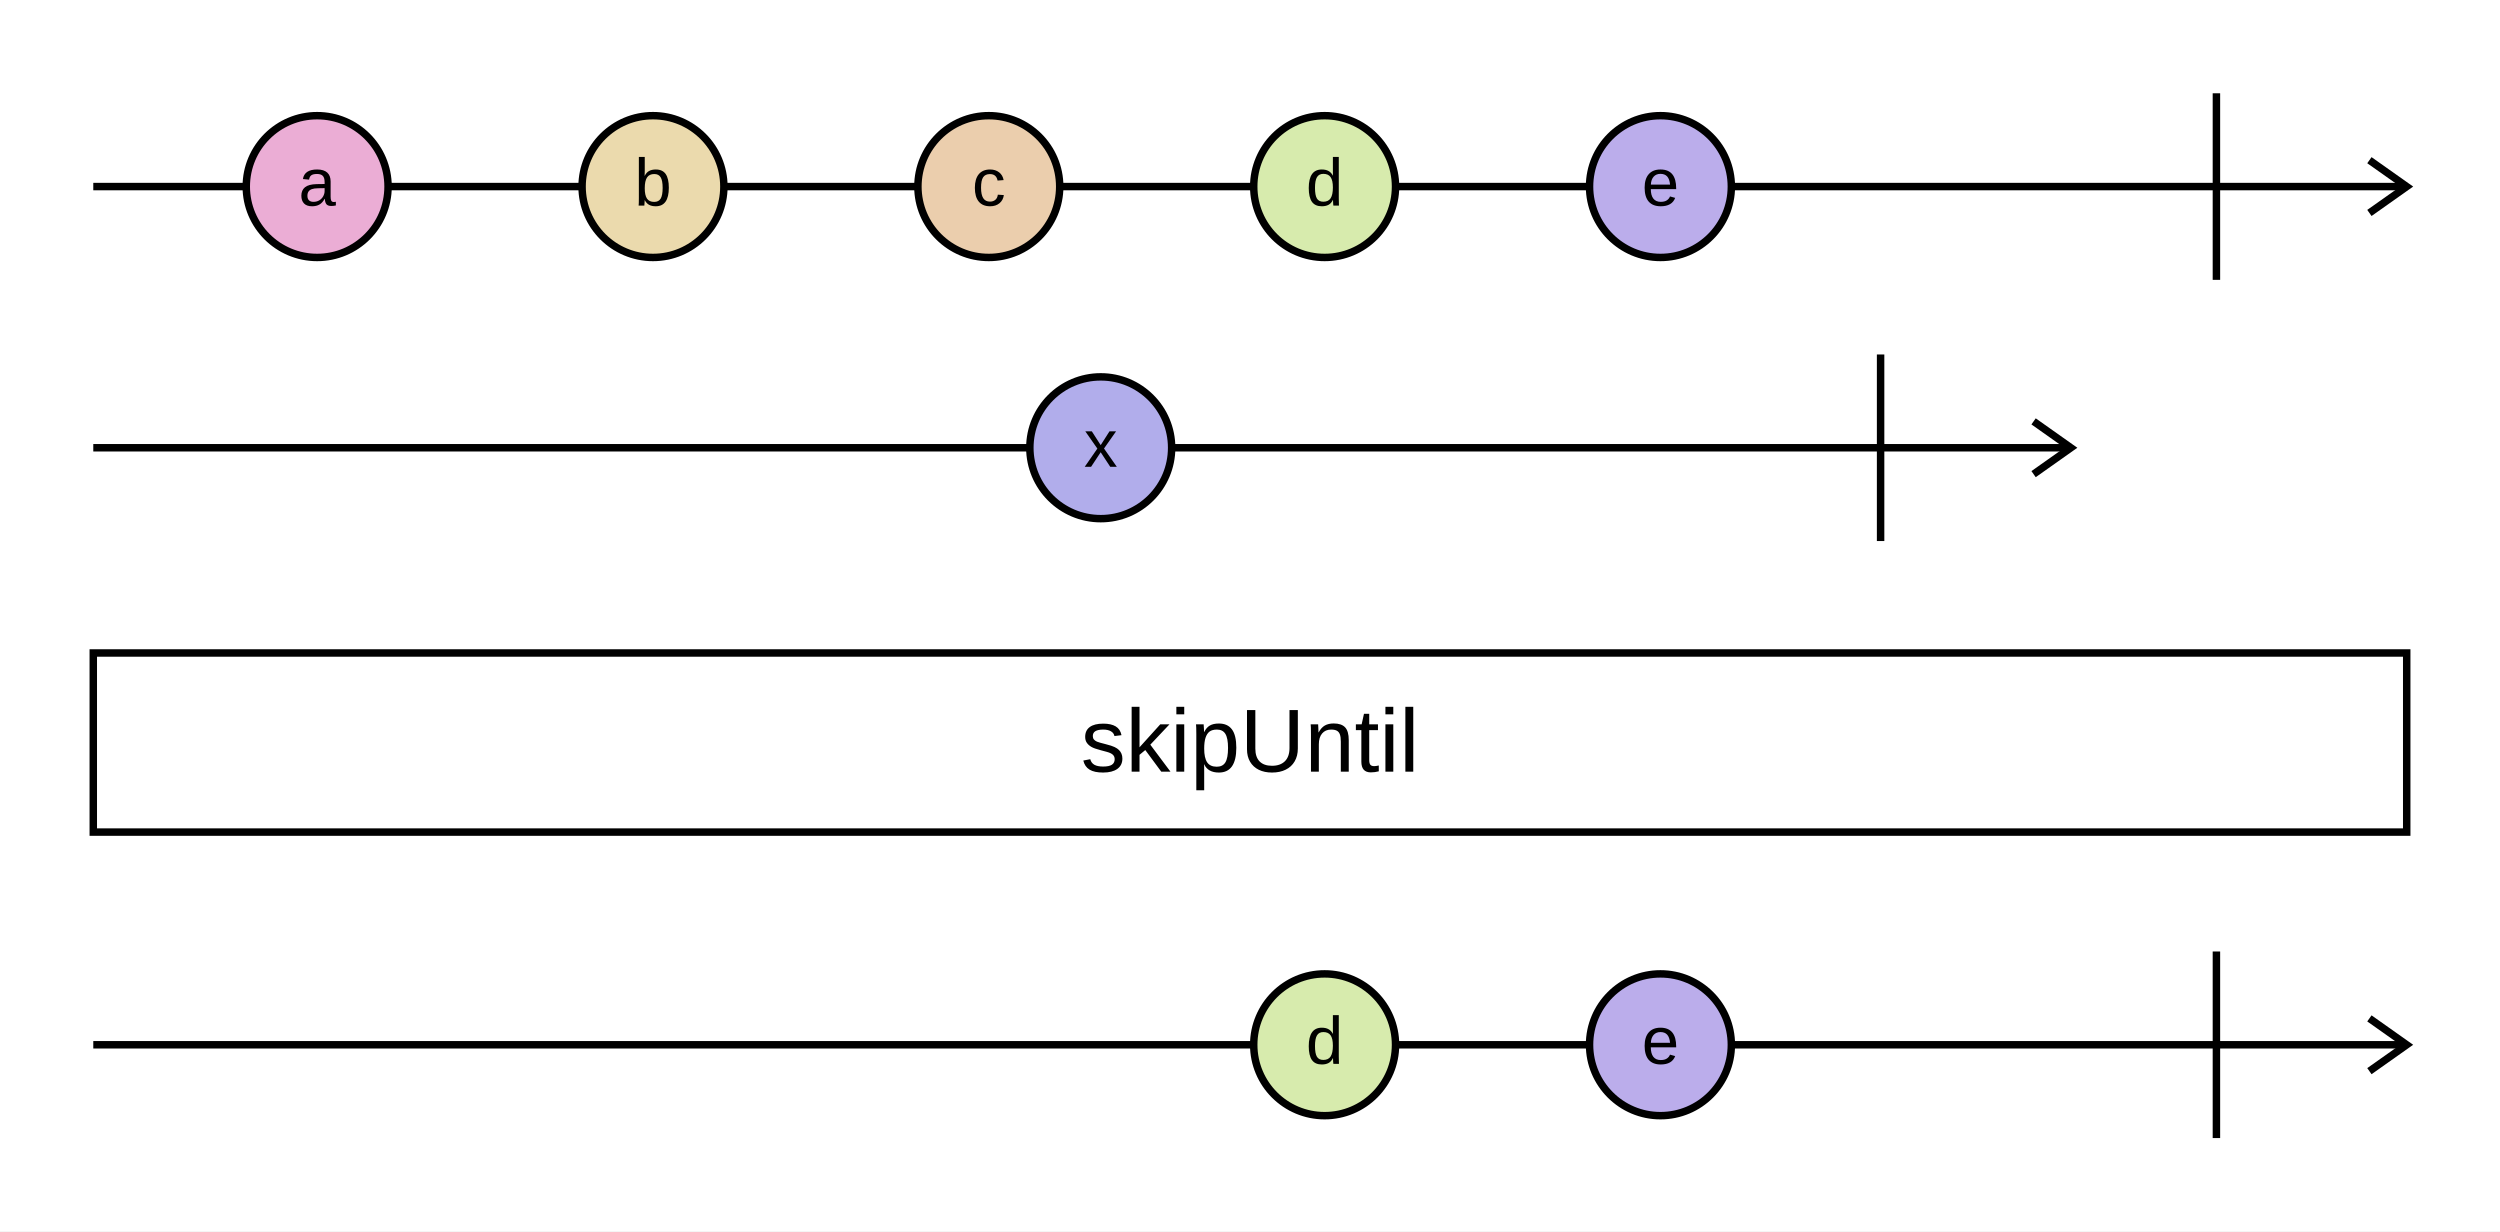
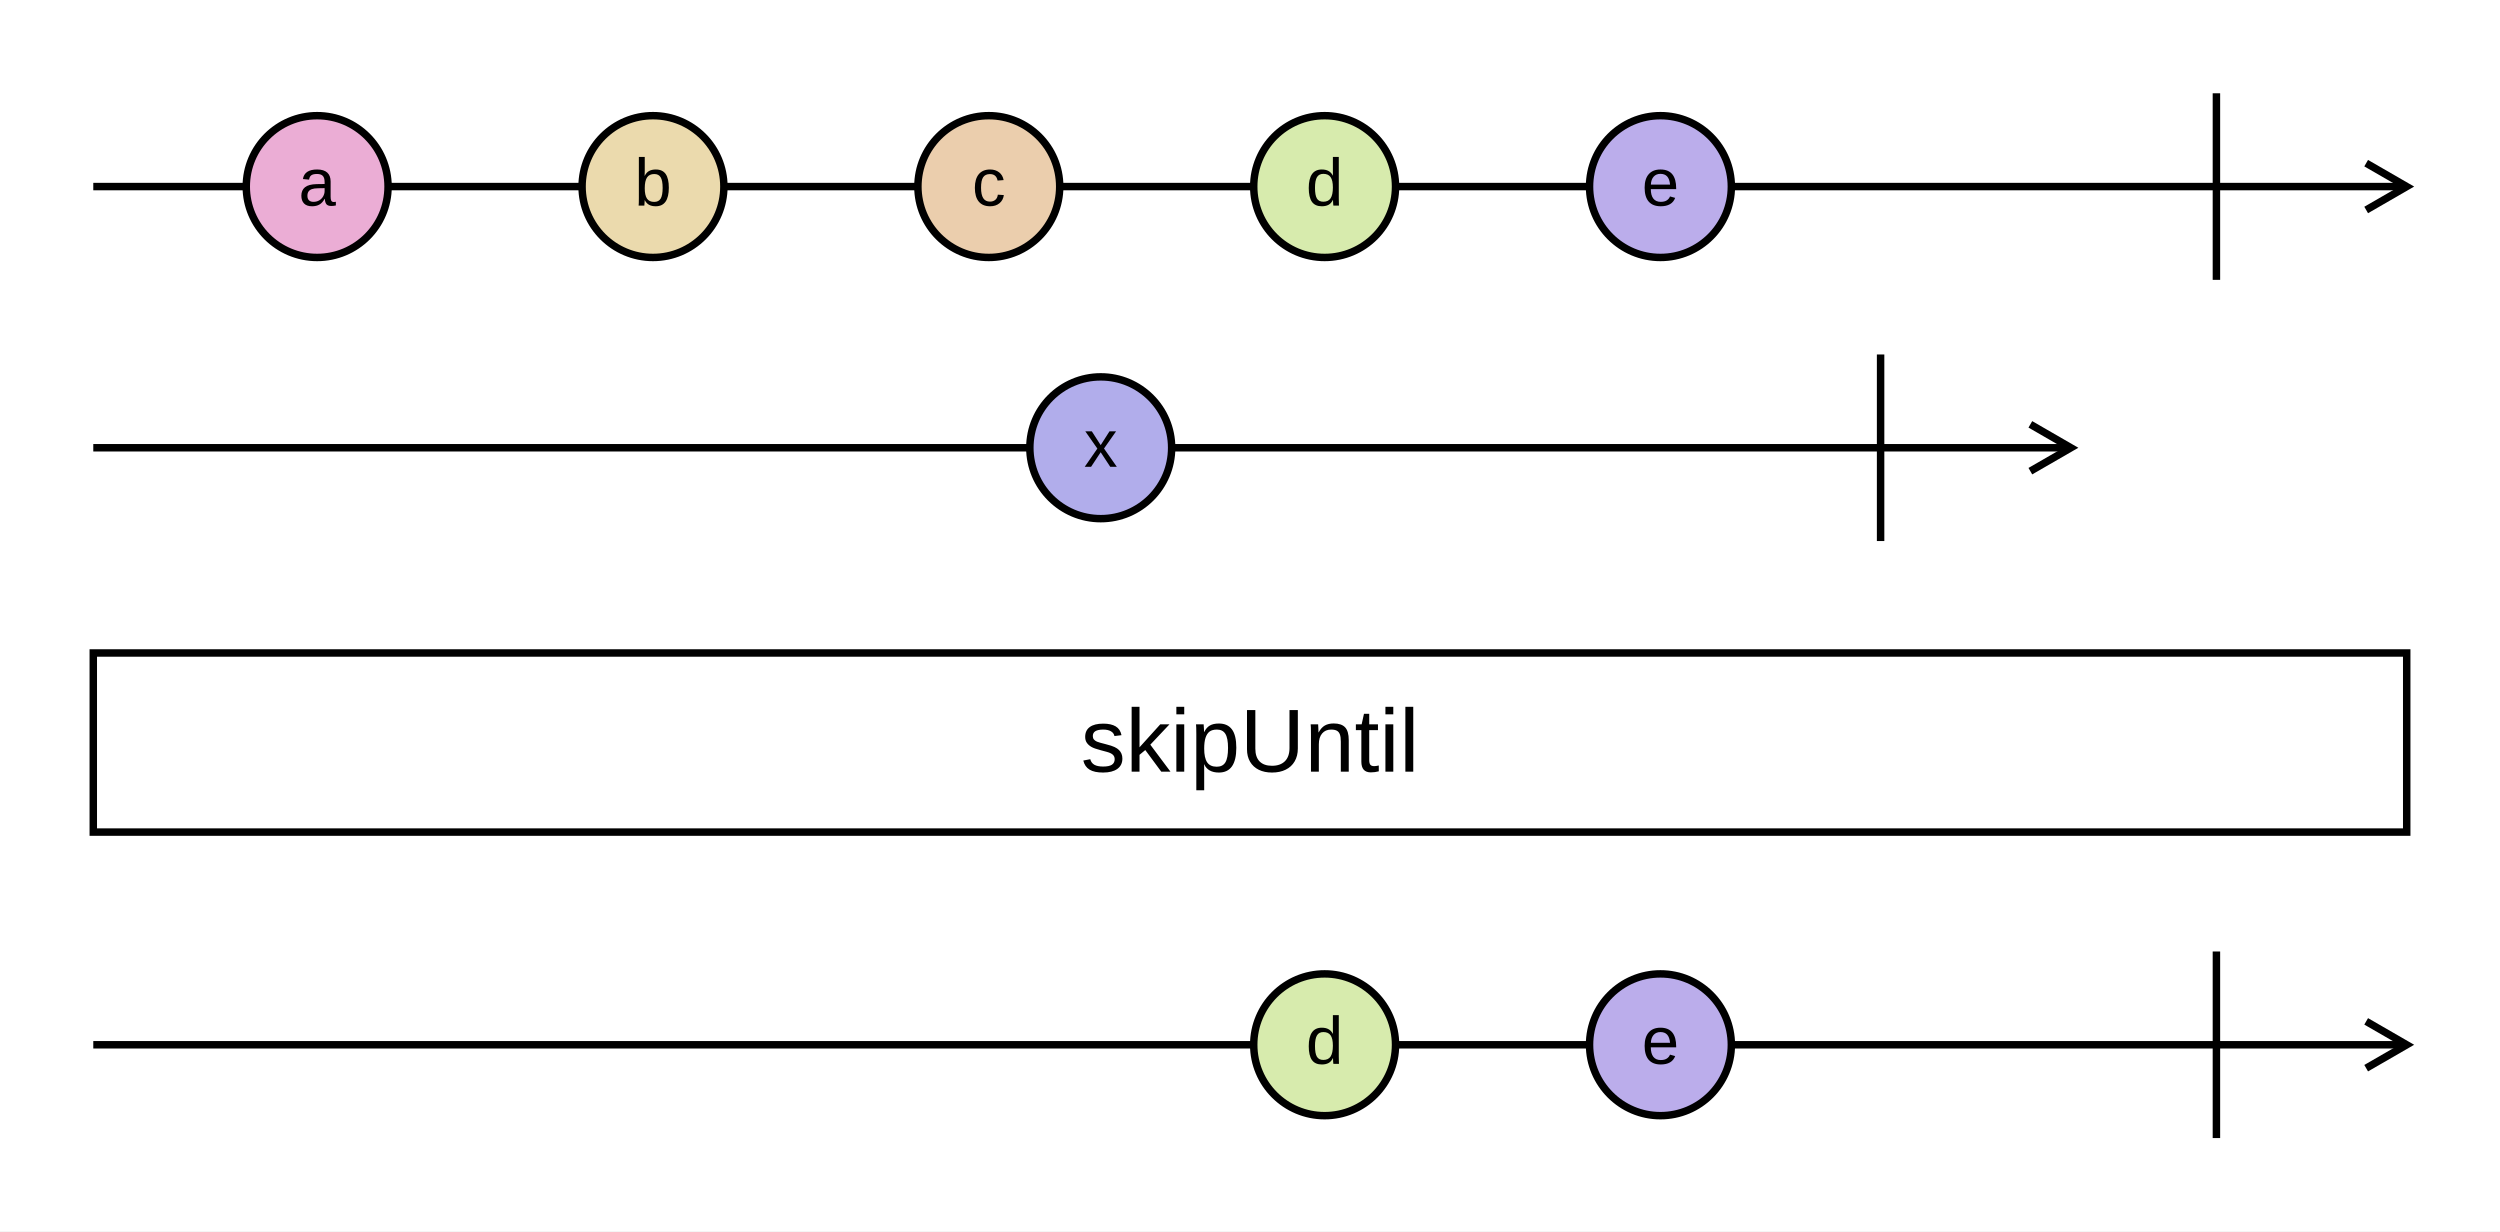
<svg xmlns="http://www.w3.org/2000/svg" viewBox="0 0 670 330" width="670" height="330">
  <path fill="#fff" d="M0 0h670v330H0z" />
  <g stroke="#000" stroke-width="2">
    <path d="M25 50h620" />
-     <path fill="none" d="M635 42.929L645 50l-10 7.071" />
+     <path fill="none" stroke-linecap="square" d="M635 44.226L645 50l-10 5.774" />
  </g>
  <path stroke="#000" stroke-width="2" d="M594 25v50" />
  <g transform="translate(425 25)">
    <circle cx="20" cy="25" fill="hsl(253, 60%, 80%)" stroke="#000" stroke-width="2" r="19" />
    <text font-family="Arial, Helvetica, sans-serif" font-size="18" dominant-baseline="middle" text-anchor="middle" transform="translate(20 25)">e</text>
  </g>
  <g transform="translate(335 25)">
    <circle cx="20" cy="25" fill="hsl(79, 60%, 80%)" stroke="#000" stroke-width="2" r="19" />
    <text font-family="Arial, Helvetica, sans-serif" font-size="18" dominant-baseline="middle" text-anchor="middle" transform="translate(20 25)">d</text>
  </g>
  <g transform="translate(245 25)">
    <circle cx="20" cy="25" fill="hsl(32, 60%, 80%)" stroke="#000" stroke-width="2" r="19" />
    <text font-family="Arial, Helvetica, sans-serif" font-size="18" dominant-baseline="middle" text-anchor="middle" transform="translate(20 25)">c</text>
  </g>
  <g transform="translate(155 25)">
    <circle cx="20" cy="25" fill="hsl(44, 60%, 80%)" stroke="#000" stroke-width="2" r="19" />
    <text font-family="Arial, Helvetica, sans-serif" font-size="18" dominant-baseline="middle" text-anchor="middle" transform="translate(20 25)">b</text>
  </g>
  <g transform="translate(65 25)">
    <circle cx="20" cy="25" fill="hsl(321, 60%, 80%)" stroke="#000" stroke-width="2" r="19" />
    <text font-family="Arial, Helvetica, sans-serif" font-size="18" dominant-baseline="middle" text-anchor="middle" transform="translate(20 25)">a</text>
  </g>
  <g>
    <g stroke="#000" stroke-width="2">
      <path d="M25 120h530" />
-       <path fill="none" d="M545 112.929L555 120l-10 7.071" />
+       <path fill="none" stroke-linecap="square" d="M545 114.226L555 120l-10 5.774" />
    </g>
    <path stroke="#000" stroke-width="2" d="M504 95v50" />
    <g transform="translate(275 95)">
      <circle cx="20" cy="25" fill="hsl(244, 60%, 80%)" stroke="#000" stroke-width="2" r="19" />
      <text font-family="Arial, Helvetica, sans-serif" font-size="18" dominant-baseline="middle" text-anchor="middle" transform="translate(20 25)">x</text>
    </g>
  </g>
  <g transform="translate(25 165)">
    <rect y="10" width="620" height="48" fill="#fff" stroke="#000" stroke-width="2" rx="0" />
    <text x="310" y="35" font-family="Arial, Helvetica, sans-serif" font-size="24" dominant-baseline="middle" text-anchor="middle">skipUntil</text>
  </g>
  <g>
    <g stroke="#000" stroke-width="2">
      <path d="M25 280h620" />
-       <path fill="none" d="M635 272.929L645 280l-10 7.071" />
+       <path fill="none" stroke-linecap="square" d="M635 274.226L645 280l-10 5.774" />
    </g>
    <path stroke="#000" stroke-width="2" d="M594 255v50" />
    <g transform="translate(425 255)">
      <circle cx="20" cy="25" fill="hsl(253, 60%, 80%)" stroke="#000" stroke-width="2" r="19" />
      <text font-family="Arial, Helvetica, sans-serif" font-size="18" dominant-baseline="middle" text-anchor="middle" transform="translate(20 25)">e</text>
    </g>
    <g transform="translate(335 255)">
      <circle cx="20" cy="25" fill="hsl(79, 60%, 80%)" stroke="#000" stroke-width="2" r="19" />
      <text font-family="Arial, Helvetica, sans-serif" font-size="18" dominant-baseline="middle" text-anchor="middle" transform="translate(20 25)">d</text>
    </g>
  </g>
</svg>
